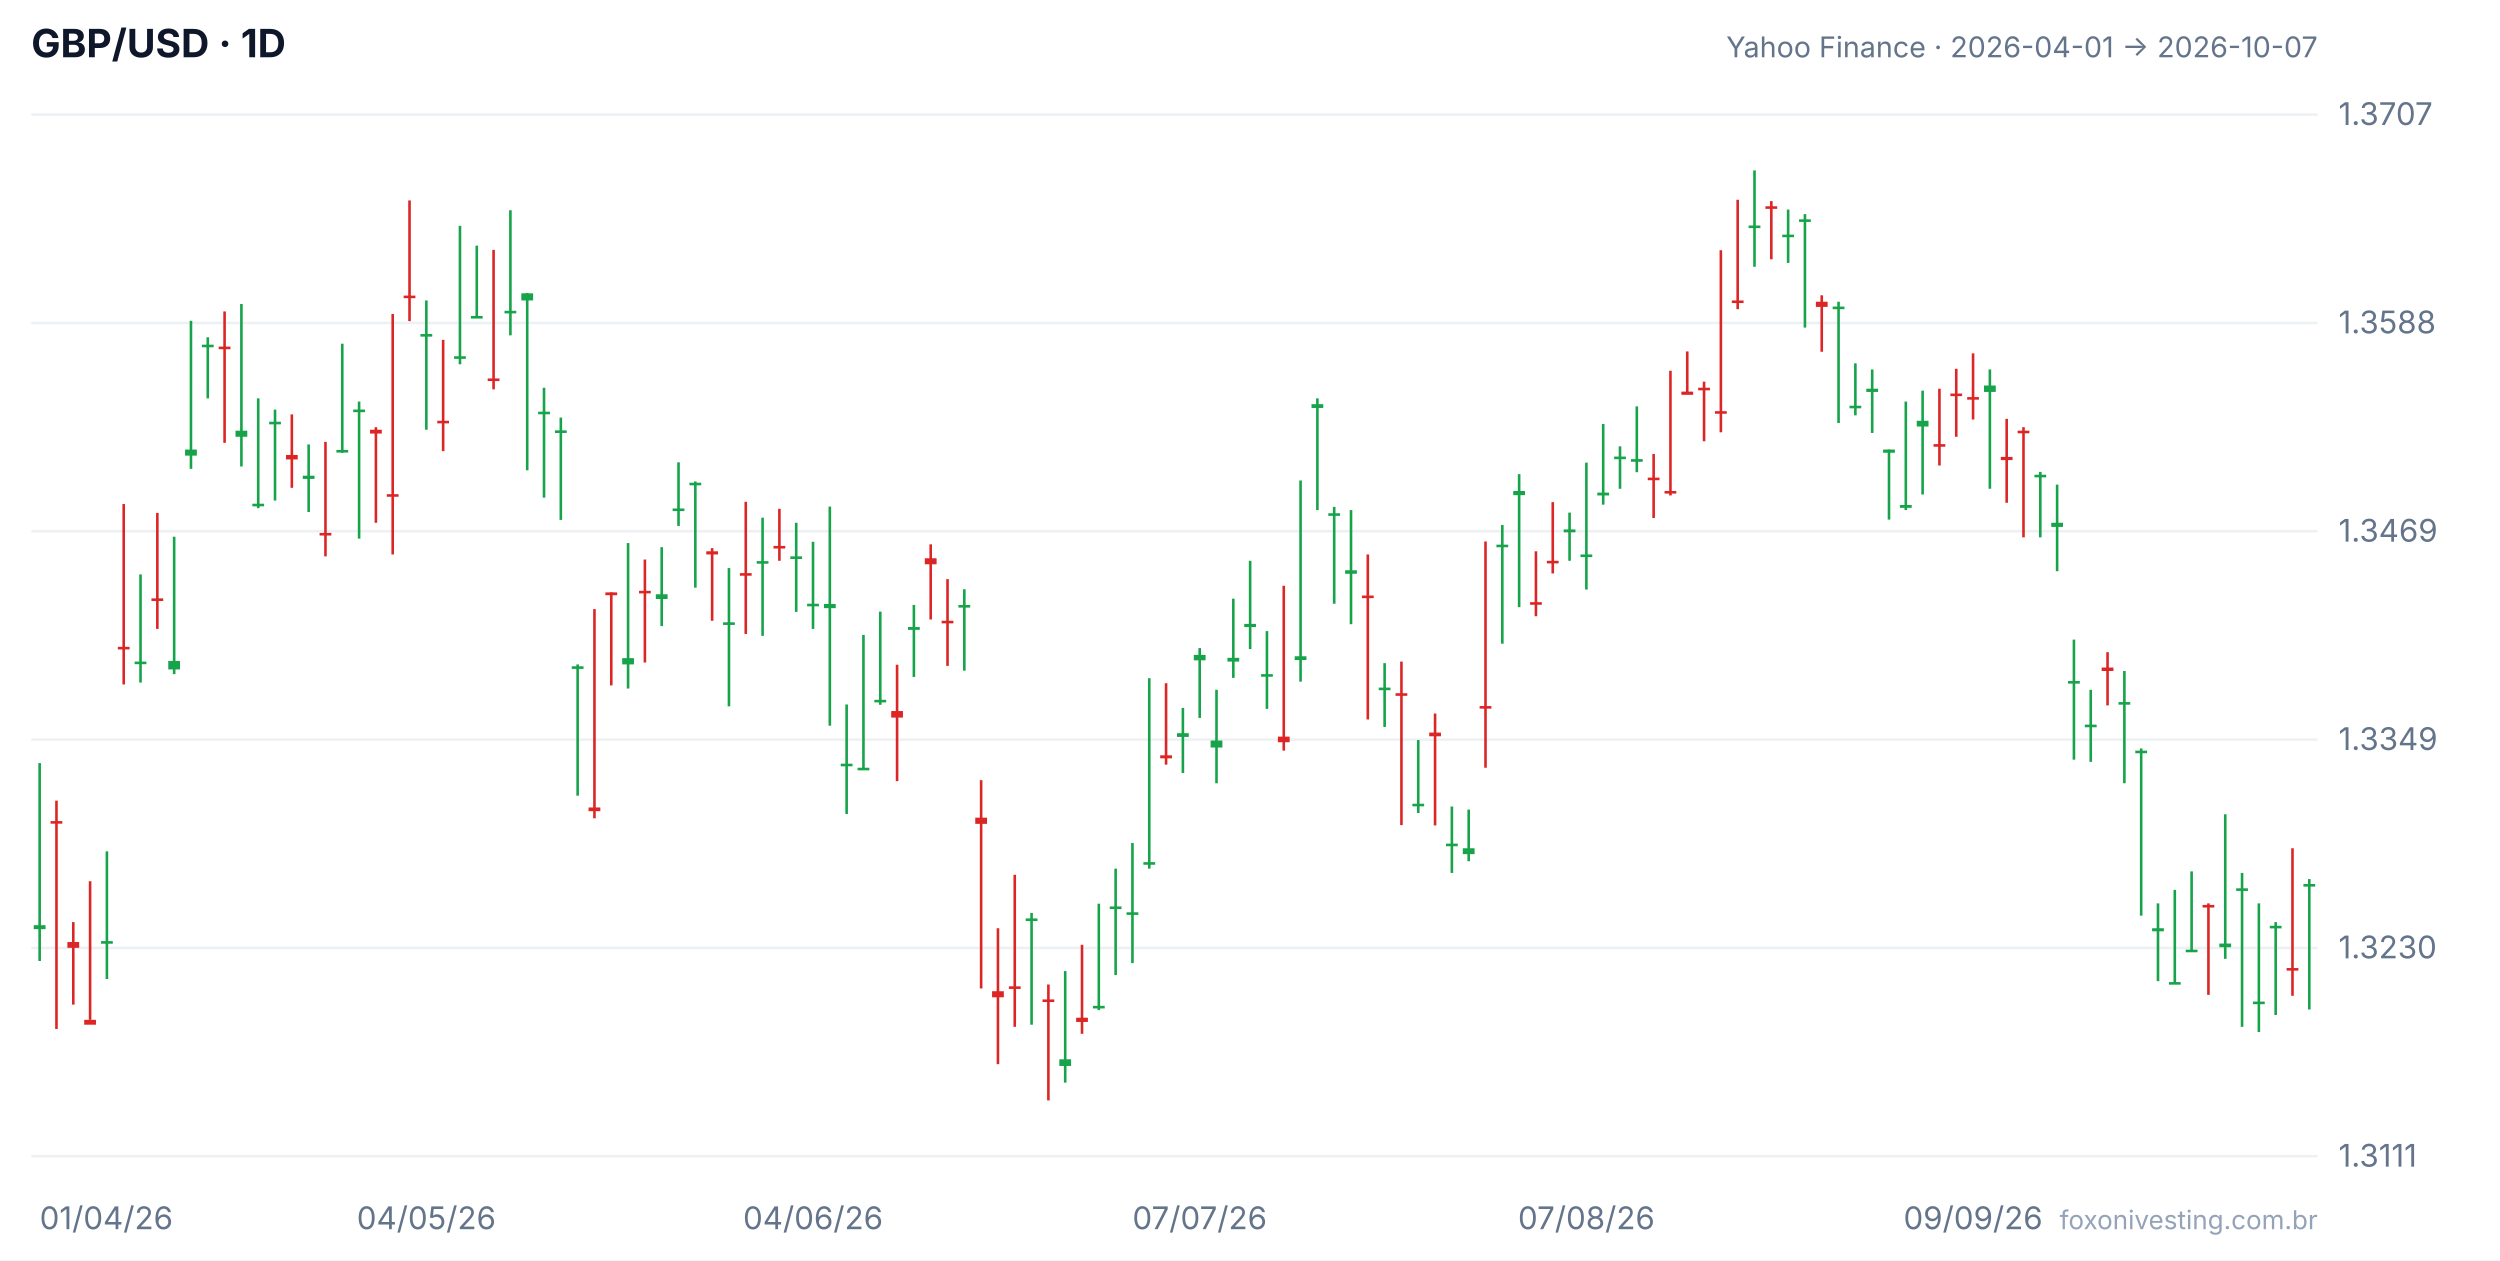
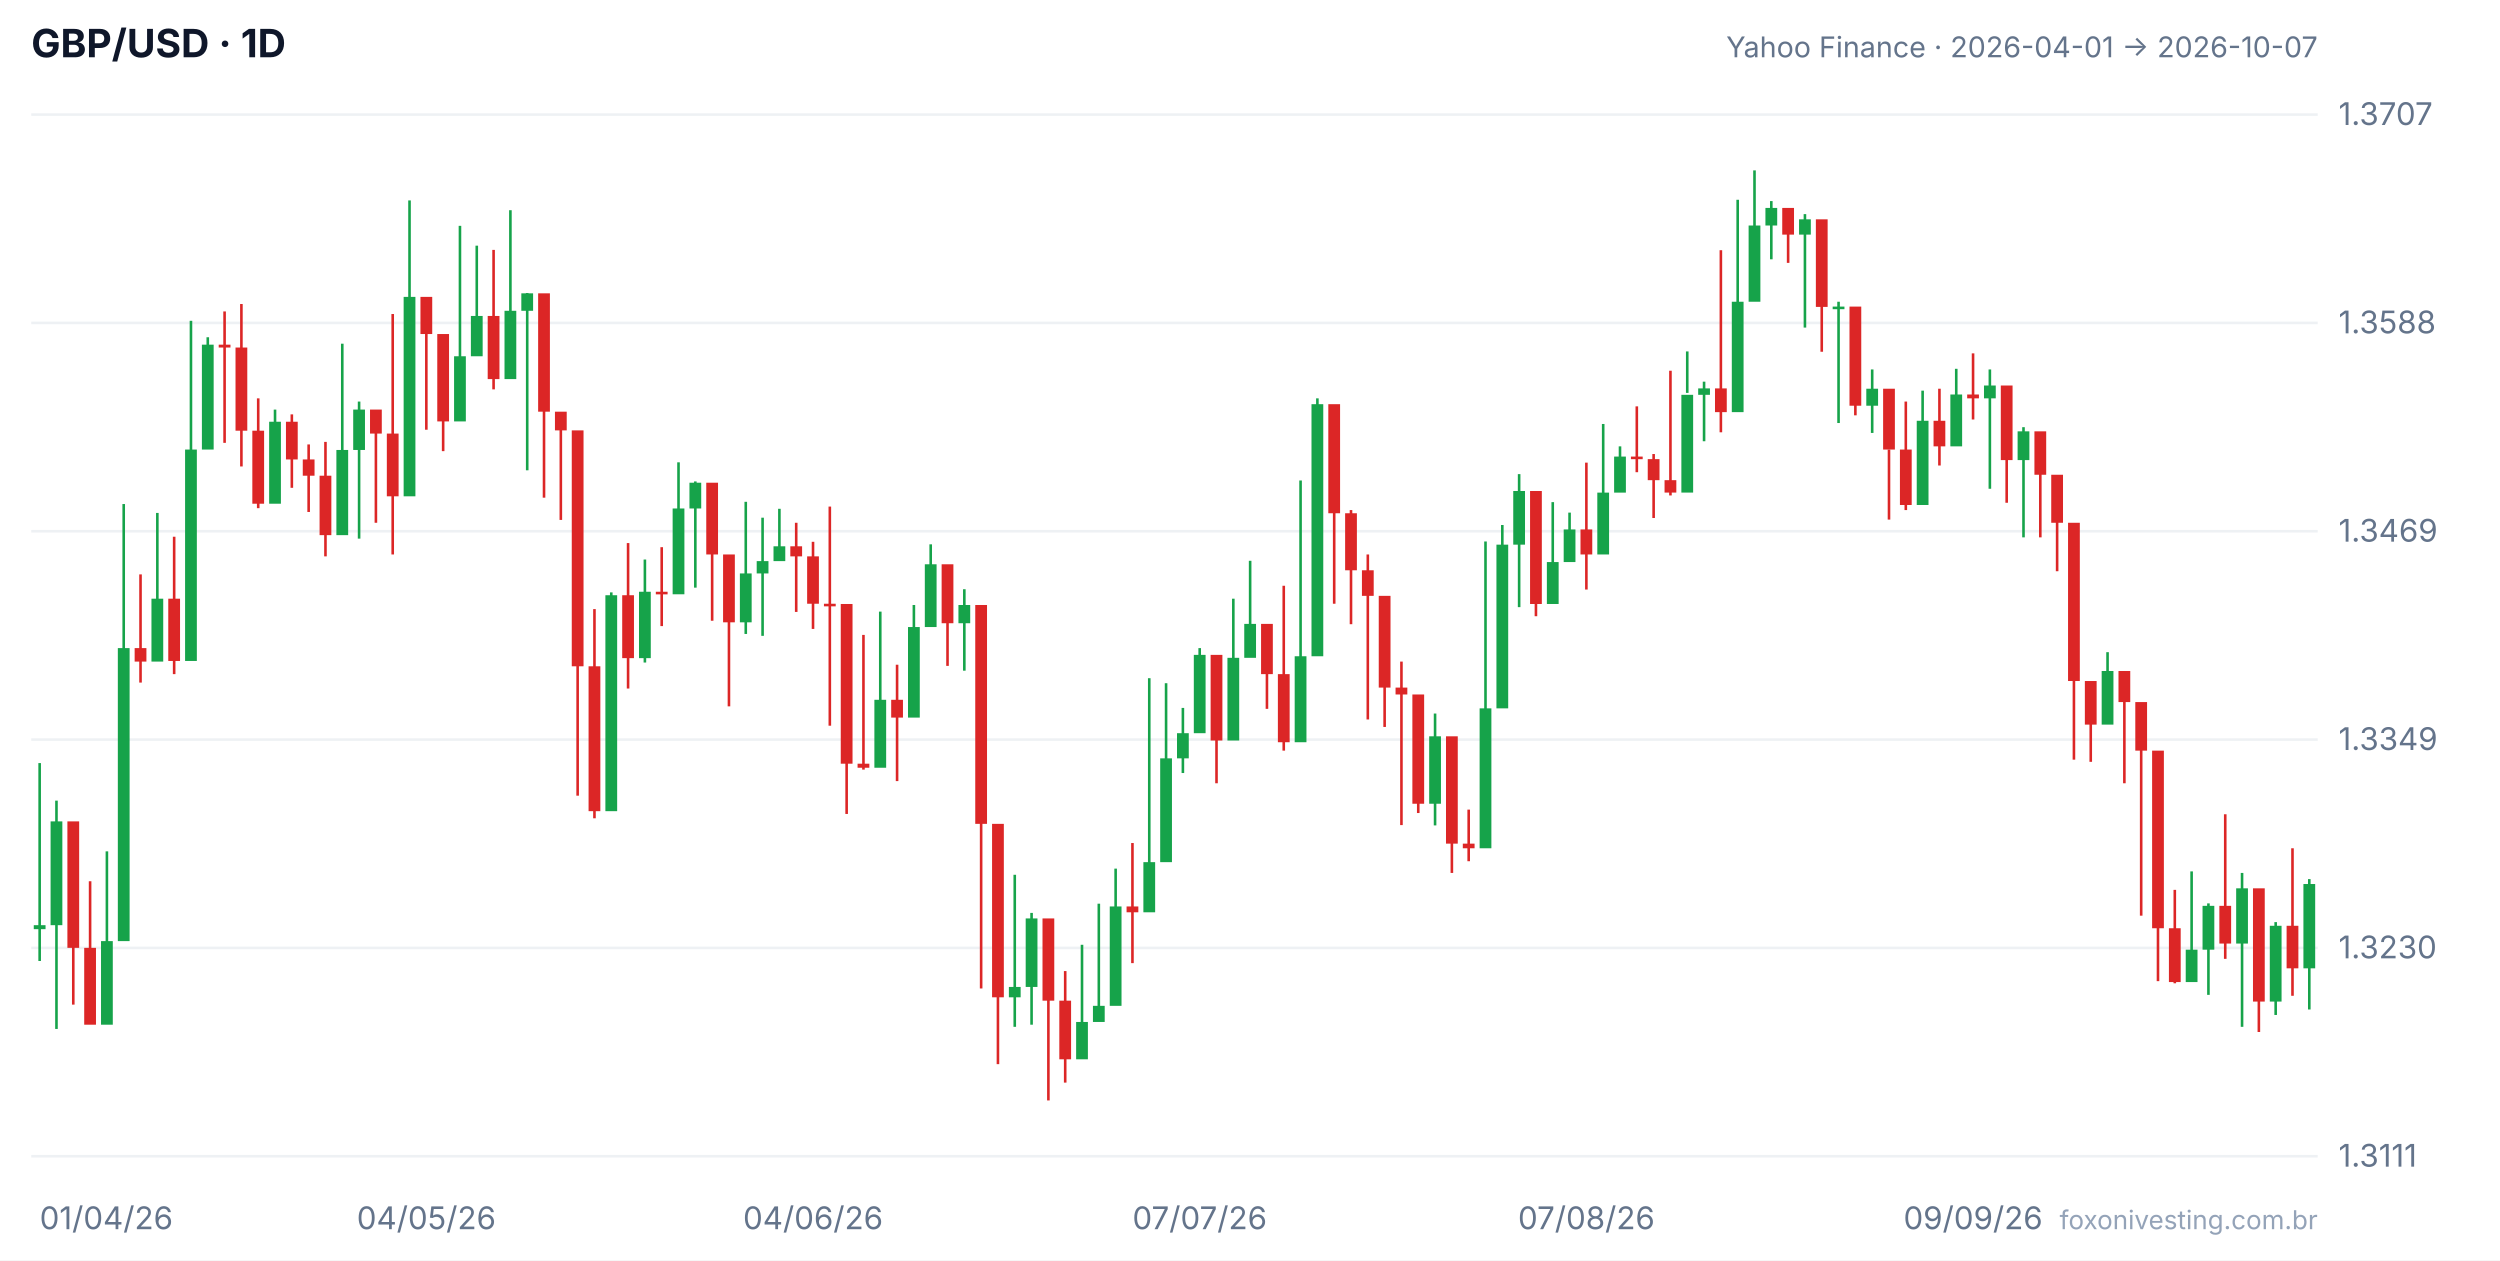
<svg xmlns="http://www.w3.org/2000/svg" viewBox="0 0 960 484" font-family="Inter,system-ui,sans-serif" font-size="12" role="img">
  <rect width="960" height="484" fill="#ffffff" />
  <text x="12" y="22" font-size="15" font-weight="700" fill="#0f172a">GBP/USD · 1D</text>
  <text x="890" y="22" font-size="11" fill="#64748b" text-anchor="end">Yahoo Finance · 2026-04-01 → 2026-10-07</text>
  <line x1="12" x2="890" y1="444" y2="444" stroke="#eef1f4" />
  <text x="898" y="448" fill="#64748b">1.3111</text>
  <line x1="12" x2="890" y1="364" y2="364" stroke="#eef1f4" />
  <text x="898" y="368" fill="#64748b">1.3230</text>
  <line x1="12" x2="890" y1="284" y2="284" stroke="#eef1f4" />
  <text x="898" y="288" fill="#64748b">1.3349</text>
  <line x1="12" x2="890" y1="204" y2="204" stroke="#eef1f4" />
  <text x="898" y="208" fill="#64748b">1.3469</text>
  <line x1="12" x2="890" y1="124" y2="124" stroke="#eef1f4" />
  <text x="898" y="128" fill="#64748b">1.3588</text>
  <line x1="12" x2="890" y1="44" y2="44" stroke="#eef1f4" />
  <text x="898" y="48" fill="#64748b">1.3707</text>
  <text x="15.228" y="472" fill="#64748b" text-anchor="start">01/04/26</text>
  <text x="163.713" y="472" fill="#64748b" text-anchor="middle">04/05/26</text>
  <text x="312.199" y="472" fill="#64748b" text-anchor="middle">04/06/26</text>
  <text x="460.684" y="472" fill="#64748b" text-anchor="middle">07/07/26</text>
  <text x="609.169" y="472" fill="#64748b" text-anchor="middle">07/08/26</text>
  <text x="757.654" y="472" fill="#64748b" text-anchor="middle">09/09/26</text>
  <line x1="15.228" x2="15.228" y1="293.022" y2="369.021" stroke="#16a34a" />
  <rect x="12.968" y="355.268" width="4.519" height="1.53" fill="#16a34a" />
-   <line x1="21.684" x2="21.684" y1="307.445" y2="395.119" stroke="#dc2626" />
-   <rect x="19.424" y="315.293" width="4.519" height="1" fill="#dc2626" />
+   <line x1="21.684" x2="21.684" y1="307.445" y2="395.119" stroke="#16a34a" />
+   <rect x="19.424" y="315.412" width="4.519" height="39.856" fill="#16a34a" />
  <line x1="28.14" x2="28.14" y1="354.09" y2="385.774" stroke="#dc2626" />
-   <rect x="25.88" y="361.738" width="4.519" height="2.234" fill="#dc2626" />
+   <rect x="25.88" y="315.412" width="4.519" height="48.56" fill="#dc2626" />
  <line x1="34.596" x2="34.596" y1="338.398" y2="391.617" stroke="#dc2626" />
-   <rect x="32.336" y="391.617" width="4.519" height="1.869" fill="#dc2626" />
+   <rect x="32.336" y="363.972" width="4.519" height="29.514" fill="#dc2626" />
  <line x1="41.051" x2="41.051" y1="326.92" y2="375.941" stroke="#16a34a" />
-   <rect x="38.792" y="361.386" width="4.519" height="1" fill="#16a34a" />
-   <line x1="47.507" x2="47.507" y1="193.549" y2="262.834" stroke="#dc2626" />
-   <rect x="45.248" y="248.386" width="4.519" height="1" fill="#dc2626" />
-   <line x1="53.963" x2="53.963" y1="220.566" y2="262.113" stroke="#16a34a" />
-   <rect x="51.704" y="254.051" width="4.519" height="1" fill="#16a34a" />
-   <line x1="60.419" x2="60.419" y1="196.966" y2="241.508" stroke="#dc2626" />
-   <rect x="58.16" y="229.778" width="4.519" height="1" fill="#dc2626" />
-   <line x1="66.875" x2="66.875" y1="206.105" y2="258.865" stroke="#16a34a" />
-   <rect x="64.615" y="253.81" width="4.519" height="3.251" fill="#16a34a" />
+   <rect x="38.792" y="361.386" width="4.519" height="32.1" fill="#16a34a" />
+   <line x1="47.507" x2="47.507" y1="193.549" y2="262.834" stroke="#16a34a" />
+   <rect x="45.248" y="248.869" width="4.519" height="112.517" fill="#16a34a" />
+   <line x1="53.963" x2="53.963" y1="220.566" y2="262.113" stroke="#dc2626" />
+   <rect x="51.704" y="248.869" width="4.519" height="5.182" fill="#dc2626" />
+   <line x1="60.419" x2="60.419" y1="196.966" y2="241.508" stroke="#16a34a" />
+   <rect x="58.16" y="229.899" width="4.519" height="24.151" fill="#16a34a" />
+   <line x1="66.875" x2="66.875" y1="206.105" y2="258.865" stroke="#dc2626" />
+   <rect x="64.615" y="229.899" width="4.519" height="23.91" fill="#dc2626" />
  <line x1="73.331" x2="73.331" y1="123.188" y2="180.042" stroke="#16a34a" />
-   <rect x="71.071" y="172.629" width="4.519" height="2.33" fill="#16a34a" />
+   <rect x="71.071" y="172.629" width="4.519" height="81.181" fill="#16a34a" />
  <line x1="79.787" x2="79.787" y1="129.506" y2="152.967" stroke="#16a34a" />
-   <rect x="77.527" y="132.353" width="4.519" height="1" fill="#16a34a" />
+   <rect x="77.527" y="132.353" width="4.519" height="40.276" fill="#16a34a" />
  <line x1="86.243" x2="86.243" y1="119.592" y2="170.053" stroke="#dc2626" />
-   <rect x="83.983" y="133.095" width="4.519" height="1" fill="#dc2626" />
-   <line x1="92.699" x2="92.699" y1="116.737" y2="179.123" stroke="#16a34a" />
-   <rect x="90.439" y="165.389" width="4.519" height="2.332" fill="#16a34a" />
-   <line x1="99.154" x2="99.154" y1="152.967" y2="195.136" stroke="#16a34a" />
-   <rect x="96.895" y="193.427" width="4.519" height="1" fill="#16a34a" />
+   <rect x="83.983" y="132.353" width="4.519" height="1.1" fill="#dc2626" />
+   <line x1="92.699" x2="92.699" y1="116.737" y2="179.123" stroke="#dc2626" />
+   <rect x="90.439" y="133.453" width="4.519" height="31.936" fill="#dc2626" />
+   <line x1="99.154" x2="99.154" y1="152.967" y2="195.136" stroke="#dc2626" />
+   <rect x="96.895" y="165.389" width="4.519" height="28.038" fill="#dc2626" />
  <line x1="105.61" x2="105.61" y1="157.287" y2="192.207" stroke="#16a34a" />
-   <rect x="103.351" y="161.948" width="4.519" height="1" fill="#16a34a" />
+   <rect x="103.351" y="161.948" width="4.519" height="31.479" fill="#16a34a" />
  <line x1="112.066" x2="112.066" y1="159.12" y2="187.32" stroke="#dc2626" />
-   <rect x="109.807" y="174.713" width="4.519" height="1.716" fill="#dc2626" />
-   <line x1="118.522" x2="118.522" y1="170.666" y2="196.599" stroke="#16a34a" />
-   <rect x="116.263" y="182.673" width="4.519" height="1.224" fill="#16a34a" />
+   <rect x="109.807" y="161.948" width="4.519" height="14.481" fill="#dc2626" />
+   <line x1="118.522" x2="118.522" y1="170.666" y2="196.599" stroke="#dc2626" />
+   <rect x="116.263" y="176.428" width="4.519" height="6.245" fill="#dc2626" />
  <line x1="124.978" x2="124.978" y1="169.685" y2="213.645" stroke="#dc2626" />
-   <rect x="122.718" y="204.643" width="4.519" height="1" fill="#dc2626" />
+   <rect x="122.718" y="182.673" width="4.519" height="22.823" fill="#dc2626" />
  <line x1="131.434" x2="131.434" y1="131.981" y2="173.855" stroke="#16a34a" />
-   <rect x="129.174" y="172.788" width="4.519" height="1" fill="#16a34a" />
+   <rect x="129.174" y="172.788" width="4.519" height="32.708" fill="#16a34a" />
  <line x1="137.89" x2="137.89" y1="154.198" y2="206.835" stroke="#16a34a" />
-   <rect x="135.63" y="157.275" width="4.519" height="1" fill="#16a34a" />
+   <rect x="135.63" y="157.275" width="4.519" height="15.513" fill="#16a34a" />
  <line x1="144.346" x2="144.346" y1="164.037" y2="200.745" stroke="#dc2626" />
-   <rect x="142.086" y="165.02" width="4.519" height="1.474" fill="#dc2626" />
+   <rect x="142.086" y="157.275" width="4.519" height="9.219" fill="#dc2626" />
  <line x1="150.801" x2="150.801" y1="120.584" y2="212.916" stroke="#dc2626" />
-   <rect x="148.542" y="189.764" width="4.519" height="1" fill="#dc2626" />
-   <line x1="157.257" x2="157.257" y1="76.964" y2="123.312" stroke="#dc2626" />
-   <rect x="154.998" y="113.508" width="4.519" height="1" fill="#dc2626" />
-   <line x1="163.713" x2="163.713" y1="115.372" y2="165.02" stroke="#16a34a" />
-   <rect x="161.454" y="128.268" width="4.519" height="1" fill="#16a34a" />
+   <rect x="148.542" y="166.494" width="4.519" height="24.088" fill="#dc2626" />
+   <line x1="157.257" x2="157.257" y1="76.964" y2="123.312" stroke="#16a34a" />
+   <rect x="154.998" y="114.005" width="4.519" height="76.577" fill="#16a34a" />
+   <line x1="163.713" x2="163.713" y1="115.372" y2="165.02" stroke="#dc2626" />
+   <rect x="161.454" y="114.005" width="4.519" height="14.263" fill="#dc2626" />
  <line x1="170.169" x2="170.169" y1="130.496" y2="173.242" stroke="#dc2626" />
-   <rect x="167.91" y="161.579" width="4.519" height="1" fill="#dc2626" />
+   <rect x="167.91" y="128.268" width="4.519" height="33.557" fill="#dc2626" />
  <line x1="176.625" x2="176.625" y1="86.721" y2="139.893" stroke="#16a34a" />
-   <rect x="174.365" y="136.804" width="4.519" height="1" fill="#16a34a" />
+   <rect x="174.365" y="136.804" width="4.519" height="25.021" fill="#16a34a" />
  <line x1="183.081" x2="183.081" y1="94.337" y2="122.072" stroke="#16a34a" />
-   <rect x="180.821" y="121.328" width="4.519" height="1" fill="#16a34a" />
+   <rect x="180.821" y="121.328" width="4.519" height="15.476" fill="#16a34a" />
  <line x1="189.537" x2="189.537" y1="95.958" y2="149.517" stroke="#dc2626" />
-   <rect x="187.277" y="145.324" width="4.519" height="1" fill="#dc2626" />
+   <rect x="187.277" y="121.328" width="4.519" height="24.243" fill="#dc2626" />
  <line x1="195.993" x2="195.993" y1="80.719" y2="128.763" stroke="#16a34a" />
-   <rect x="193.733" y="119.344" width="4.519" height="1" fill="#16a34a" />
+   <rect x="193.733" y="119.344" width="4.519" height="26.227" fill="#16a34a" />
  <line x1="202.449" x2="202.449" y1="112.515" y2="180.592" stroke="#16a34a" />
-   <rect x="200.189" y="112.639" width="4.519" height="2.733" fill="#16a34a" />
-   <line x1="208.904" x2="208.904" y1="148.9" y2="191.108" stroke="#16a34a" />
-   <rect x="206.645" y="158.087" width="4.519" height="1" fill="#16a34a" />
-   <line x1="215.36" x2="215.36" y1="160.35" y2="199.648" stroke="#16a34a" />
-   <rect x="213.101" y="165.265" width="4.519" height="1" fill="#16a34a" />
-   <line x1="221.816" x2="221.816" y1="255.134" y2="305.541" stroke="#16a34a" />
-   <rect x="219.557" y="255.857" width="4.519" height="1" fill="#16a34a" />
+   <rect x="200.189" y="112.639" width="4.519" height="6.705" fill="#16a34a" />
+   <line x1="208.904" x2="208.904" y1="148.9" y2="191.108" stroke="#dc2626" />
+   <rect x="206.645" y="112.639" width="4.519" height="45.448" fill="#dc2626" />
+   <line x1="215.36" x2="215.36" y1="160.35" y2="199.648" stroke="#dc2626" />
+   <rect x="213.101" y="158.087" width="4.519" height="7.178" fill="#dc2626" />
+   <line x1="221.816" x2="221.816" y1="255.134" y2="305.541" stroke="#dc2626" />
+   <rect x="219.557" y="165.265" width="4.519" height="90.591" fill="#dc2626" />
  <line x1="228.272" x2="228.272" y1="233.893" y2="314.224" stroke="#dc2626" />
-   <rect x="226.013" y="310.063" width="4.519" height="1.427" fill="#dc2626" />
-   <line x1="234.728" x2="234.728" y1="227.477" y2="263.194" stroke="#dc2626" />
-   <rect x="232.468" y="227.477" width="4.519" height="1.091" fill="#dc2626" />
-   <line x1="241.184" x2="241.184" y1="208.538" y2="264.396" stroke="#16a34a" />
-   <rect x="238.924" y="252.725" width="4.519" height="2.409" fill="#16a34a" />
-   <line x1="247.64" x2="247.64" y1="214.86" y2="254.412" stroke="#dc2626" />
-   <rect x="245.38" y="226.871" width="4.519" height="1" fill="#dc2626" />
-   <line x1="254.096" x2="254.096" y1="210.119" y2="240.42" stroke="#16a34a" />
-   <rect x="251.836" y="228.203" width="4.519" height="1.817" fill="#16a34a" />
+   <rect x="226.013" y="255.857" width="4.519" height="55.633" fill="#dc2626" />
+   <line x1="234.728" x2="234.728" y1="227.477" y2="263.194" stroke="#16a34a" />
+   <rect x="232.468" y="228.568" width="4.519" height="82.922" fill="#16a34a" />
+   <line x1="241.184" x2="241.184" y1="208.538" y2="264.396" stroke="#dc2626" />
+   <rect x="238.924" y="228.568" width="4.519" height="24.158" fill="#dc2626" />
+   <line x1="247.64" x2="247.64" y1="214.86" y2="254.412" stroke="#16a34a" />
+   <rect x="245.38" y="227.234" width="4.519" height="25.491" fill="#16a34a" />
+   <line x1="254.096" x2="254.096" y1="210.119" y2="240.42" stroke="#dc2626" />
+   <rect x="251.836" y="227.234" width="4.519" height="1" fill="#dc2626" />
  <line x1="260.551" x2="260.551" y1="177.531" y2="201.963" stroke="#16a34a" />
-   <rect x="258.292" y="195.258" width="4.519" height="1" fill="#16a34a" />
+   <rect x="258.292" y="195.258" width="4.519" height="32.946" fill="#16a34a" />
  <line x1="267.007" x2="267.007" y1="184.874" y2="225.659" stroke="#16a34a" />
-   <rect x="264.748" y="185.363" width="4.519" height="1" fill="#16a34a" />
+   <rect x="264.748" y="185.363" width="4.519" height="9.895" fill="#16a34a" />
  <line x1="273.463" x2="273.463" y1="210.484" y2="238.367" stroke="#dc2626" />
-   <rect x="271.204" y="211.7" width="4.519" height="1.216" fill="#dc2626" />
-   <line x1="279.919" x2="279.919" y1="218.138" y2="271.24" stroke="#16a34a" />
-   <rect x="277.66" y="238.971" width="4.519" height="1" fill="#16a34a" />
-   <line x1="286.375" x2="286.375" y1="192.695" y2="243.44" stroke="#dc2626" />
-   <rect x="284.115" y="220.08" width="4.519" height="1" fill="#dc2626" />
+   <rect x="271.204" y="185.363" width="4.519" height="27.552" fill="#dc2626" />
+   <line x1="279.919" x2="279.919" y1="218.138" y2="271.24" stroke="#dc2626" />
+   <rect x="277.66" y="212.916" width="4.519" height="26.055" fill="#dc2626" />
+   <line x1="286.375" x2="286.375" y1="192.695" y2="243.44" stroke="#16a34a" />
+   <rect x="284.115" y="220.202" width="4.519" height="18.77" fill="#16a34a" />
  <line x1="292.831" x2="292.831" y1="198.794" y2="244.164" stroke="#16a34a" />
-   <rect x="290.571" y="215.467" width="4.519" height="1" fill="#16a34a" />
-   <line x1="299.287" x2="299.287" y1="195.38" y2="215.346" stroke="#dc2626" />
-   <rect x="297.027" y="209.632" width="4.519" height="1" fill="#dc2626" />
-   <line x1="305.743" x2="305.743" y1="200.745" y2="234.981" stroke="#16a34a" />
-   <rect x="303.483" y="213.645" width="4.519" height="1" fill="#16a34a" />
-   <line x1="312.199" x2="312.199" y1="208.051" y2="241.508" stroke="#16a34a" />
-   <rect x="309.939" y="231.836" width="4.519" height="1" fill="#16a34a" />
-   <line x1="318.654" x2="318.654" y1="194.526" y2="278.672" stroke="#16a34a" />
-   <rect x="316.395" y="231.933" width="4.519" height="1.597" fill="#16a34a" />
-   <line x1="325.11" x2="325.11" y1="270.519" y2="312.56" stroke="#16a34a" />
-   <rect x="322.851" y="293.261" width="4.519" height="1" fill="#16a34a" />
-   <line x1="331.566" x2="331.566" y1="243.802" y2="295.529" stroke="#16a34a" />
-   <rect x="329.307" y="294.812" width="4.519" height="1" fill="#16a34a" />
+   <rect x="290.571" y="215.467" width="4.519" height="4.734" fill="#16a34a" />
+   <line x1="299.287" x2="299.287" y1="195.38" y2="215.346" stroke="#16a34a" />
+   <rect x="297.027" y="209.778" width="4.519" height="5.689" fill="#16a34a" />
+   <line x1="305.743" x2="305.743" y1="200.745" y2="234.981" stroke="#dc2626" />
+   <rect x="303.483" y="209.778" width="4.519" height="3.867" fill="#dc2626" />
+   <line x1="312.199" x2="312.199" y1="208.051" y2="241.508" stroke="#dc2626" />
+   <rect x="309.939" y="213.645" width="4.519" height="18.191" fill="#dc2626" />
+   <line x1="318.654" x2="318.654" y1="194.526" y2="278.672" stroke="#dc2626" />
+   <rect x="316.395" y="231.836" width="4.519" height="1" fill="#dc2626" />
+   <line x1="325.11" x2="325.11" y1="270.519" y2="312.56" stroke="#dc2626" />
+   <rect x="322.851" y="231.933" width="4.519" height="61.328" fill="#dc2626" />
+   <line x1="331.566" x2="331.566" y1="243.802" y2="295.529" stroke="#dc2626" />
+   <rect x="329.307" y="293.261" width="4.519" height="1.552" fill="#dc2626" />
  <line x1="338.022" x2="338.022" y1="234.861" y2="270.64" stroke="#16a34a" />
-   <rect x="335.762" y="268.72" width="4.519" height="1" fill="#16a34a" />
+   <rect x="335.762" y="268.72" width="4.519" height="26.093" fill="#16a34a" />
  <line x1="344.478" x2="344.478" y1="255.255" y2="299.941" stroke="#dc2626" />
-   <rect x="342.218" y="273.039" width="4.519" height="2.518" fill="#dc2626" />
+   <rect x="342.218" y="268.72" width="4.519" height="6.838" fill="#dc2626" />
  <line x1="350.934" x2="350.934" y1="232.319" y2="259.948" stroke="#16a34a" />
-   <rect x="348.674" y="240.784" width="4.519" height="1.086" fill="#16a34a" />
-   <line x1="357.39" x2="357.39" y1="209.024" y2="237.884" stroke="#dc2626" />
-   <rect x="355.13" y="214.374" width="4.519" height="2.308" fill="#dc2626" />
+   <rect x="348.674" y="240.784" width="4.519" height="34.773" fill="#16a34a" />
+   <line x1="357.39" x2="357.39" y1="209.024" y2="237.884" stroke="#16a34a" />
+   <rect x="355.13" y="216.682" width="4.519" height="24.102" fill="#16a34a" />
  <line x1="363.846" x2="363.846" y1="222.386" y2="255.7" stroke="#dc2626" />
-   <rect x="361.586" y="238.367" width="4.519" height="1" fill="#dc2626" />
+   <rect x="361.586" y="216.682" width="4.519" height="22.639" fill="#dc2626" />
  <line x1="370.301" x2="370.301" y1="226.265" y2="257.542" stroke="#16a34a" />
-   <rect x="368.042" y="232.319" width="4.519" height="1" fill="#16a34a" />
+   <rect x="368.042" y="232.319" width="4.519" height="7.002" fill="#16a34a" />
  <line x1="376.757" x2="376.757" y1="299.584" y2="379.573" stroke="#dc2626" />
-   <rect x="374.498" y="313.986" width="4.519" height="2.376" fill="#dc2626" />
+   <rect x="374.498" y="232.319" width="4.519" height="84.043" fill="#dc2626" />
  <line x1="383.213" x2="383.213" y1="356.445" y2="408.634" stroke="#dc2626" />
-   <rect x="380.954" y="380.627" width="4.519" height="2.34" fill="#dc2626" />
-   <line x1="389.669" x2="389.669" y1="335.916" y2="394.302" stroke="#dc2626" />
-   <rect x="387.41" y="378.753" width="4.519" height="1" fill="#dc2626" />
+   <rect x="380.954" y="316.362" width="4.519" height="66.605" fill="#dc2626" />
+   <line x1="389.669" x2="389.669" y1="335.916" y2="394.302" stroke="#16a34a" />
+   <rect x="387.41" y="378.987" width="4.519" height="3.98" fill="#16a34a" />
  <line x1="396.125" x2="396.125" y1="350.555" y2="393.486" stroke="#16a34a" />
-   <rect x="393.865" y="352.677" width="4.519" height="1" fill="#16a34a" />
+   <rect x="393.865" y="352.677" width="4.519" height="26.31" fill="#16a34a" />
  <line x1="402.581" x2="402.581" y1="378.05" y2="422.571" stroke="#dc2626" />
-   <rect x="400.321" y="383.786" width="4.519" height="1" fill="#dc2626" />
-   <line x1="409.037" x2="409.037" y1="372.893" y2="415.724" stroke="#16a34a" />
-   <rect x="406.777" y="406.772" width="4.519" height="2.559" fill="#16a34a" />
-   <line x1="415.493" x2="415.493" y1="362.796" y2="396.986" stroke="#dc2626" />
-   <rect x="413.233" y="390.8" width="4.519" height="1.635" fill="#dc2626" />
+   <rect x="400.321" y="352.677" width="4.519" height="31.578" fill="#dc2626" />
+   <line x1="409.037" x2="409.037" y1="372.893" y2="415.724" stroke="#dc2626" />
+   <rect x="406.777" y="384.255" width="4.519" height="22.518" fill="#dc2626" />
+   <line x1="415.493" x2="415.493" y1="362.796" y2="396.986" stroke="#16a34a" />
+   <rect x="413.233" y="392.435" width="4.519" height="14.338" fill="#16a34a" />
  <line x1="421.949" x2="421.949" y1="347.018" y2="387.878" stroke="#16a34a" />
-   <rect x="419.689" y="386.242" width="4.519" height="1" fill="#16a34a" />
+   <rect x="419.689" y="386.242" width="4.519" height="6.192" fill="#16a34a" />
  <line x1="428.404" x2="428.404" y1="333.551" y2="374.418" stroke="#16a34a" />
-   <rect x="426.145" y="348.08" width="4.519" height="1" fill="#16a34a" />
-   <line x1="434.86" x2="434.86" y1="323.72" y2="369.843" stroke="#16a34a" />
-   <rect x="432.601" y="350.319" width="4.519" height="1" fill="#16a34a" />
+   <rect x="426.145" y="348.08" width="4.519" height="38.162" fill="#16a34a" />
+   <line x1="434.86" x2="434.86" y1="323.72" y2="369.843" stroke="#dc2626" />
+   <rect x="432.601" y="348.08" width="4.519" height="2.239" fill="#dc2626" />
  <line x1="441.316" x2="441.316" y1="260.429" y2="333.551" stroke="#16a34a" />
-   <rect x="439.057" y="331.065" width="4.519" height="1" fill="#16a34a" />
-   <line x1="447.772" x2="447.772" y1="262.353" y2="293.619" stroke="#dc2626" />
-   <rect x="445.513" y="290.036" width="4.519" height="1.171" fill="#dc2626" />
+   <rect x="439.057" y="331.065" width="4.519" height="19.254" fill="#16a34a" />
+   <line x1="447.772" x2="447.772" y1="262.353" y2="293.619" stroke="#16a34a" />
+   <rect x="445.513" y="291.207" width="4.519" height="39.858" fill="#16a34a" />
  <line x1="454.228" x2="454.228" y1="271.84" y2="296.841" stroke="#16a34a" />
-   <rect x="451.968" y="281.545" width="4.519" height="1.436" fill="#16a34a" />
+   <rect x="451.968" y="281.545" width="4.519" height="9.662" fill="#16a34a" />
  <line x1="460.684" x2="460.684" y1="248.869" y2="275.676" stroke="#16a34a" />
-   <rect x="458.424" y="251.472" width="4.519" height="2.097" fill="#16a34a" />
-   <line x1="467.14" x2="467.14" y1="264.877" y2="300.776" stroke="#16a34a" />
-   <rect x="464.88" y="284.358" width="4.519" height="2.691" fill="#16a34a" />
+   <rect x="458.424" y="251.472" width="4.519" height="30.073" fill="#16a34a" />
+   <line x1="467.14" x2="467.14" y1="264.877" y2="300.776" stroke="#dc2626" />
+   <rect x="464.88" y="251.472" width="4.519" height="32.885" fill="#dc2626" />
  <line x1="473.596" x2="473.596" y1="229.899" y2="260.309" stroke="#16a34a" />
-   <rect x="471.336" y="252.605" width="4.519" height="1.445" fill="#16a34a" />
+   <rect x="471.336" y="252.605" width="4.519" height="31.752" fill="#16a34a" />
  <line x1="480.051" x2="480.051" y1="215.346" y2="249.231" stroke="#16a34a" />
-   <rect x="477.792" y="239.575" width="4.519" height="1.208" fill="#16a34a" />
-   <line x1="486.507" x2="486.507" y1="242.354" y2="272.199" stroke="#16a34a" />
-   <rect x="484.248" y="258.865" width="4.519" height="1" fill="#16a34a" />
+   <rect x="477.792" y="239.575" width="4.519" height="13.03" fill="#16a34a" />
+   <line x1="486.507" x2="486.507" y1="242.354" y2="272.199" stroke="#dc2626" />
+   <rect x="484.248" y="239.575" width="4.519" height="19.29" fill="#dc2626" />
  <line x1="492.963" x2="492.963" y1="224.932" y2="288.245" stroke="#dc2626" />
-   <rect x="490.704" y="282.863" width="4.519" height="2.154" fill="#dc2626" />
+   <rect x="490.704" y="258.865" width="4.519" height="26.151" fill="#dc2626" />
  <line x1="499.419" x2="499.419" y1="184.508" y2="261.752" stroke="#16a34a" />
-   <rect x="497.16" y="252.003" width="4.519" height="1.446" fill="#16a34a" />
+   <rect x="497.16" y="252.003" width="4.519" height="33.014" fill="#16a34a" />
  <line x1="505.875" x2="505.875" y1="152.967" y2="195.868" stroke="#16a34a" />
-   <rect x="503.615" y="155.207" width="4.519" height="1.452" fill="#16a34a" />
-   <line x1="512.331" x2="512.331" y1="194.648" y2="231.836" stroke="#16a34a" />
-   <rect x="510.071" y="197.088" width="4.519" height="1" fill="#16a34a" />
-   <line x1="518.787" x2="518.787" y1="195.868" y2="239.696" stroke="#16a34a" />
-   <rect x="516.527" y="218.988" width="4.519" height="1.335" fill="#16a34a" />
+   <rect x="503.615" y="155.207" width="4.519" height="96.796" fill="#16a34a" />
+   <line x1="512.331" x2="512.331" y1="194.648" y2="231.836" stroke="#dc2626" />
+   <rect x="510.071" y="155.207" width="4.519" height="41.881" fill="#dc2626" />
+   <line x1="518.787" x2="518.787" y1="195.868" y2="239.696" stroke="#dc2626" />
+   <rect x="516.527" y="197.088" width="4.519" height="21.9" fill="#dc2626" />
  <line x1="525.243" x2="525.243" y1="212.916" y2="276.276" stroke="#dc2626" />
-   <rect x="522.983" y="228.688" width="4.519" height="1" fill="#dc2626" />
-   <line x1="531.699" x2="531.699" y1="254.652" y2="279.151" stroke="#16a34a" />
-   <rect x="529.439" y="264.036" width="4.519" height="1" fill="#16a34a" />
+   <rect x="522.983" y="218.988" width="4.519" height="9.821" fill="#dc2626" />
+   <line x1="531.699" x2="531.699" y1="254.652" y2="279.151" stroke="#dc2626" />
+   <rect x="529.439" y="228.809" width="4.519" height="35.226" fill="#dc2626" />
  <line x1="538.154" x2="538.154" y1="254.051" y2="316.837" stroke="#dc2626" />
-   <rect x="535.895" y="266.198" width="4.519" height="1" fill="#dc2626" />
-   <line x1="544.61" x2="544.61" y1="284.178" y2="312.203" stroke="#16a34a" />
-   <rect x="542.351" y="308.635" width="4.519" height="1" fill="#16a34a" />
-   <line x1="551.066" x2="551.066" y1="273.999" y2="316.956" stroke="#dc2626" />
-   <rect x="548.807" y="281.306" width="4.519" height="1.436" fill="#dc2626" />
-   <line x1="557.522" x2="557.522" y1="309.706" y2="335.207" stroke="#16a34a" />
-   <rect x="555.262" y="323.957" width="4.519" height="1" fill="#16a34a" />
-   <line x1="563.978" x2="563.978" y1="310.895" y2="330.71" stroke="#16a34a" />
-   <rect x="561.718" y="325.736" width="4.519" height="2.25" fill="#16a34a" />
-   <line x1="570.434" x2="570.434" y1="207.929" y2="294.812" stroke="#dc2626" />
-   <rect x="568.174" y="271.12" width="4.519" height="1" fill="#dc2626" />
+   <rect x="535.895" y="264.036" width="4.519" height="2.643" fill="#dc2626" />
+   <line x1="544.61" x2="544.61" y1="284.178" y2="312.203" stroke="#dc2626" />
+   <rect x="542.351" y="266.679" width="4.519" height="41.957" fill="#dc2626" />
+   <line x1="551.066" x2="551.066" y1="273.999" y2="316.956" stroke="#16a34a" />
+   <rect x="548.807" y="282.743" width="4.519" height="25.893" fill="#16a34a" />
+   <line x1="557.522" x2="557.522" y1="309.706" y2="335.207" stroke="#dc2626" />
+   <rect x="555.262" y="282.743" width="4.519" height="41.214" fill="#dc2626" />
+   <line x1="563.978" x2="563.978" y1="310.895" y2="330.71" stroke="#dc2626" />
+   <rect x="561.718" y="323.957" width="4.519" height="1.779" fill="#dc2626" />
+   <line x1="570.434" x2="570.434" y1="207.929" y2="294.812" stroke="#16a34a" />
+   <rect x="568.174" y="272.008" width="4.519" height="53.728" fill="#16a34a" />
  <line x1="576.89" x2="576.89" y1="201.598" y2="247.18" stroke="#16a34a" />
-   <rect x="574.63" y="209.147" width="4.519" height="1" fill="#16a34a" />
+   <rect x="574.63" y="209.147" width="4.519" height="62.861" fill="#16a34a" />
  <line x1="583.346" x2="583.346" y1="182.062" y2="233.143" stroke="#16a34a" />
-   <rect x="581.086" y="188.542" width="4.519" height="1.589" fill="#16a34a" />
+   <rect x="581.086" y="188.542" width="4.519" height="20.605" fill="#16a34a" />
  <line x1="589.801" x2="589.801" y1="211.7" y2="236.626" stroke="#dc2626" />
-   <rect x="587.542" y="231.231" width="4.519" height="1" fill="#dc2626" />
-   <line x1="596.257" x2="596.257" y1="192.817" y2="220.202" stroke="#dc2626" />
-   <rect x="593.998" y="215.346" width="4.519" height="1" fill="#dc2626" />
+   <rect x="587.542" y="188.542" width="4.519" height="43.391" fill="#dc2626" />
+   <line x1="596.257" x2="596.257" y1="192.817" y2="220.202" stroke="#16a34a" />
+   <rect x="593.998" y="215.831" width="4.519" height="16.101" fill="#16a34a" />
  <line x1="602.713" x2="602.713" y1="196.844" y2="215.346" stroke="#16a34a" />
-   <rect x="600.454" y="203.304" width="4.519" height="1.096" fill="#16a34a" />
-   <line x1="609.169" x2="609.169" y1="177.654" y2="226.387" stroke="#16a34a" />
-   <rect x="606.91" y="212.916" width="4.519" height="1" fill="#16a34a" />
+   <rect x="600.454" y="203.304" width="4.519" height="12.527" fill="#16a34a" />
+   <line x1="609.169" x2="609.169" y1="177.654" y2="226.387" stroke="#dc2626" />
+   <rect x="606.91" y="203.304" width="4.519" height="9.612" fill="#dc2626" />
  <line x1="615.625" x2="615.625" y1="162.808" y2="193.793" stroke="#16a34a" />
-   <rect x="613.365" y="189.166" width="4.519" height="1.087" fill="#16a34a" />
+   <rect x="613.365" y="189.166" width="4.519" height="23.75" fill="#16a34a" />
  <line x1="622.081" x2="622.081" y1="171.402" y2="187.687" stroke="#16a34a" />
-   <rect x="619.821" y="175.326" width="4.519" height="1" fill="#16a34a" />
-   <line x1="628.537" x2="628.537" y1="156.044" y2="181.327" stroke="#16a34a" />
-   <rect x="626.277" y="176.306" width="4.519" height="1" fill="#16a34a" />
+   <rect x="619.821" y="175.326" width="4.519" height="13.84" fill="#16a34a" />
+   <line x1="628.537" x2="628.537" y1="156.044" y2="181.327" stroke="#dc2626" />
+   <rect x="626.277" y="175.326" width="4.519" height="1" fill="#dc2626" />
  <line x1="634.993" x2="634.993" y1="174.345" y2="198.917" stroke="#dc2626" />
-   <rect x="632.733" y="183.407" width="4.519" height="1" fill="#dc2626" />
+   <rect x="632.733" y="176.306" width="4.519" height="8.08" fill="#dc2626" />
  <line x1="641.449" x2="641.449" y1="142.363" y2="190.252" stroke="#dc2626" />
-   <rect x="639.189" y="188.542" width="4.519" height="1" fill="#dc2626" />
-   <line x1="647.904" x2="647.904" y1="134.95" y2="150.872" stroke="#dc2626" />
-   <rect x="645.645" y="150.379" width="4.519" height="1.232" fill="#dc2626" />
-   <line x1="654.36" x2="654.36" y1="146.558" y2="169.44" stroke="#dc2626" />
-   <rect x="652.101" y="148.888" width="4.519" height="1" fill="#dc2626" />
+   <rect x="639.189" y="184.385" width="4.519" height="4.767" fill="#dc2626" />
+   <line x1="647.904" x2="647.904" y1="134.95" y2="150.872" stroke="#16a34a" />
+   <rect x="645.645" y="151.611" width="4.519" height="37.541" fill="#16a34a" />
+   <line x1="654.36" x2="654.36" y1="146.558" y2="169.44" stroke="#16a34a" />
+   <rect x="652.101" y="149.147" width="4.519" height="2.464" fill="#16a34a" />
  <line x1="660.816" x2="660.816" y1="96.083" y2="166.002" stroke="#dc2626" />
-   <rect x="658.557" y="157.889" width="4.519" height="1" fill="#dc2626" />
-   <line x1="667.272" x2="667.272" y1="76.713" y2="118.723" stroke="#dc2626" />
-   <rect x="665.012" y="115.372" width="4.519" height="1" fill="#dc2626" />
+   <rect x="658.557" y="149.147" width="4.519" height="9.112" fill="#dc2626" />
+   <line x1="667.272" x2="667.272" y1="76.713" y2="118.723" stroke="#16a34a" />
+   <rect x="665.012" y="115.868" width="4.519" height="42.391" fill="#16a34a" />
  <line x1="673.728" x2="673.728" y1="65.429" y2="102.439" stroke="#16a34a" />
-   <rect x="671.468" y="86.596" width="4.519" height="1" fill="#16a34a" />
-   <line x1="680.184" x2="680.184" y1="77.215" y2="99.574" stroke="#dc2626" />
-   <rect x="677.924" y="79.204" width="4.519" height="1" fill="#dc2626" />
-   <line x1="686.64" x2="686.64" y1="80.469" y2="100.944" stroke="#16a34a" />
-   <rect x="684.38" y="90.094" width="4.519" height="1" fill="#16a34a" />
+   <rect x="671.468" y="86.596" width="4.519" height="29.272" fill="#16a34a" />
+   <line x1="680.184" x2="680.184" y1="77.215" y2="99.574" stroke="#16a34a" />
+   <rect x="677.924" y="79.843" width="4.519" height="6.753" fill="#16a34a" />
+   <line x1="686.64" x2="686.64" y1="80.469" y2="100.944" stroke="#dc2626" />
+   <rect x="684.38" y="79.843" width="4.519" height="10.251" fill="#dc2626" />
  <line x1="693.096" x2="693.096" y1="82.22" y2="125.791" stroke="#16a34a" />
-   <rect x="690.836" y="84.221" width="4.519" height="1" fill="#16a34a" />
+   <rect x="690.836" y="84.221" width="4.519" height="5.872" fill="#16a34a" />
  <line x1="699.551" x2="699.551" y1="113.384" y2="135.074" stroke="#dc2626" />
-   <rect x="697.292" y="115.868" width="4.519" height="1.986" fill="#dc2626" />
+   <rect x="697.292" y="84.221" width="4.519" height="33.633" fill="#dc2626" />
  <line x1="706.007" x2="706.007" y1="115.868" y2="162.44" stroke="#16a34a" />
  <rect x="703.748" y="117.731" width="4.519" height="1" fill="#16a34a" />
-   <line x1="712.463" x2="712.463" y1="139.522" y2="159.488" stroke="#16a34a" />
-   <rect x="710.204" y="155.797" width="4.519" height="1" fill="#16a34a" />
+   <line x1="712.463" x2="712.463" y1="139.522" y2="159.488" stroke="#dc2626" />
+   <rect x="710.204" y="117.731" width="4.519" height="38.066" fill="#dc2626" />
  <line x1="718.919" x2="718.919" y1="141.869" y2="166.248" stroke="#16a34a" />
-   <rect x="716.66" y="149.27" width="4.519" height="1.232" fill="#16a34a" />
-   <line x1="725.375" x2="725.375" y1="172.629" y2="199.527" stroke="#16a34a" />
-   <rect x="723.115" y="172.629" width="4.519" height="1.226" fill="#16a34a" />
-   <line x1="731.831" x2="731.831" y1="154.198" y2="195.868" stroke="#16a34a" />
-   <rect x="729.571" y="193.915" width="4.519" height="1.099" fill="#16a34a" />
+   <rect x="716.66" y="149.27" width="4.519" height="6.528" fill="#16a34a" />
+   <line x1="725.375" x2="725.375" y1="172.629" y2="199.527" stroke="#dc2626" />
+   <rect x="723.115" y="149.27" width="4.519" height="23.359" fill="#dc2626" />
+   <line x1="731.831" x2="731.831" y1="154.198" y2="195.868" stroke="#dc2626" />
+   <rect x="729.571" y="172.629" width="4.519" height="21.286" fill="#dc2626" />
  <line x1="738.287" x2="738.287" y1="150.01" y2="189.886" stroke="#16a34a" />
-   <rect x="736.027" y="161.579" width="4.519" height="2.212" fill="#16a34a" />
+   <rect x="736.027" y="161.579" width="4.519" height="32.336" fill="#16a34a" />
  <line x1="744.743" x2="744.743" y1="149.27" y2="178.756" stroke="#dc2626" />
-   <rect x="742.483" y="170.544" width="4.519" height="1" fill="#dc2626" />
-   <line x1="751.199" x2="751.199" y1="141.622" y2="167.721" stroke="#dc2626" />
-   <rect x="748.939" y="151.118" width="4.519" height="1" fill="#dc2626" />
+   <rect x="742.483" y="161.579" width="4.519" height="9.823" fill="#dc2626" />
+   <line x1="751.199" x2="751.199" y1="141.622" y2="167.721" stroke="#16a34a" />
+   <rect x="748.939" y="151.488" width="4.519" height="19.914" fill="#16a34a" />
  <line x1="757.654" x2="757.654" y1="135.691" y2="161.088" stroke="#dc2626" />
-   <rect x="755.395" y="152.473" width="4.519" height="1" fill="#dc2626" />
+   <rect x="755.395" y="151.488" width="4.519" height="1.479" fill="#dc2626" />
  <line x1="764.11" x2="764.11" y1="141.869" y2="187.687" stroke="#16a34a" />
-   <rect x="761.851" y="148.037" width="4.519" height="2.465" fill="#16a34a" />
+   <rect x="761.851" y="148.037" width="4.519" height="4.93" fill="#16a34a" />
  <line x1="770.566" x2="770.566" y1="160.842" y2="193.061" stroke="#dc2626" />
-   <rect x="768.307" y="175.448" width="4.519" height="1.226" fill="#dc2626" />
-   <line x1="777.022" x2="777.022" y1="164.037" y2="206.347" stroke="#dc2626" />
-   <rect x="774.762" y="165.389" width="4.519" height="1" fill="#dc2626" />
-   <line x1="783.478" x2="783.478" y1="181.204" y2="206.347" stroke="#16a34a" />
-   <rect x="781.218" y="182.306" width="4.519" height="1" fill="#16a34a" />
-   <line x1="789.934" x2="789.934" y1="186.097" y2="219.352" stroke="#16a34a" />
-   <rect x="787.674" y="200.745" width="4.519" height="1.584" fill="#16a34a" />
-   <line x1="796.39" x2="796.39" y1="245.612" y2="291.709" stroke="#16a34a" />
-   <rect x="794.13" y="261.511" width="4.519" height="1" fill="#16a34a" />
-   <line x1="802.846" x2="802.846" y1="264.877" y2="292.544" stroke="#16a34a" />
-   <rect x="800.586" y="278.253" width="4.519" height="1.018" fill="#16a34a" />
-   <line x1="809.301" x2="809.301" y1="250.436" y2="270.88" stroke="#dc2626" />
-   <rect x="807.042" y="256.338" width="4.519" height="1.324" fill="#dc2626" />
-   <line x1="815.757" x2="815.757" y1="257.662" y2="300.776" stroke="#16a34a" />
-   <rect x="813.498" y="269.596" width="4.519" height="1" fill="#16a34a" />
-   <line x1="822.213" x2="822.213" y1="287.407" y2="351.616" stroke="#16a34a" />
-   <rect x="819.954" y="288.245" width="4.519" height="1" fill="#16a34a" />
-   <line x1="828.669" x2="828.669" y1="346.9" y2="376.762" stroke="#16a34a" />
-   <rect x="826.41" y="356.445" width="4.519" height="1.176" fill="#16a34a" />
-   <line x1="835.125" x2="835.125" y1="341.707" y2="377.582" stroke="#16a34a" />
-   <rect x="832.865" y="377.113" width="4.519" height="1" fill="#16a34a" />
+   <rect x="768.307" y="148.037" width="4.519" height="28.637" fill="#dc2626" />
+   <line x1="777.022" x2="777.022" y1="164.037" y2="206.347" stroke="#16a34a" />
+   <rect x="774.762" y="165.634" width="4.519" height="11.041" fill="#16a34a" />
+   <line x1="783.478" x2="783.478" y1="181.204" y2="206.347" stroke="#dc2626" />
+   <rect x="781.218" y="165.634" width="4.519" height="16.672" fill="#dc2626" />
+   <line x1="789.934" x2="789.934" y1="186.097" y2="219.352" stroke="#dc2626" />
+   <rect x="787.674" y="182.306" width="4.519" height="18.44" fill="#dc2626" />
+   <line x1="796.39" x2="796.39" y1="245.612" y2="291.709" stroke="#dc2626" />
+   <rect x="794.13" y="200.745" width="4.519" height="60.765" fill="#dc2626" />
+   <line x1="802.846" x2="802.846" y1="264.877" y2="292.544" stroke="#dc2626" />
+   <rect x="800.586" y="261.511" width="4.519" height="16.742" fill="#dc2626" />
+   <line x1="809.301" x2="809.301" y1="250.436" y2="270.88" stroke="#16a34a" />
+   <rect x="807.042" y="257.662" width="4.519" height="20.591" fill="#16a34a" />
+   <line x1="815.757" x2="815.757" y1="257.662" y2="300.776" stroke="#dc2626" />
+   <rect x="813.498" y="257.662" width="4.519" height="11.934" fill="#dc2626" />
+   <line x1="822.213" x2="822.213" y1="287.407" y2="351.616" stroke="#dc2626" />
+   <rect x="819.954" y="269.596" width="4.519" height="18.649" fill="#dc2626" />
+   <line x1="828.669" x2="828.669" y1="346.9" y2="376.762" stroke="#dc2626" />
+   <rect x="826.41" y="288.245" width="4.519" height="68.201" fill="#dc2626" />
+   <line x1="835.125" x2="835.125" y1="341.707" y2="377.582" stroke="#dc2626" />
+   <rect x="832.865" y="356.445" width="4.519" height="20.668" fill="#dc2626" />
  <line x1="841.581" x2="841.581" y1="334.615" y2="365.263" stroke="#16a34a" />
-   <rect x="839.321" y="364.677" width="4.519" height="1" fill="#16a34a" />
-   <line x1="848.037" x2="848.037" y1="346.9" y2="382.031" stroke="#dc2626" />
-   <rect x="845.777" y="347.49" width="4.519" height="1" fill="#dc2626" />
-   <line x1="854.493" x2="854.493" y1="312.678" y2="368.2" stroke="#16a34a" />
-   <rect x="852.233" y="362.326" width="4.519" height="1.41" fill="#16a34a" />
+   <rect x="839.321" y="364.677" width="4.519" height="12.436" fill="#16a34a" />
+   <line x1="848.037" x2="848.037" y1="346.9" y2="382.031" stroke="#16a34a" />
+   <rect x="845.777" y="347.844" width="4.519" height="16.833" fill="#16a34a" />
+   <line x1="854.493" x2="854.493" y1="312.678" y2="368.2" stroke="#dc2626" />
+   <rect x="852.233" y="347.844" width="4.519" height="14.482" fill="#dc2626" />
  <line x1="860.949" x2="860.949" y1="335.207" y2="394.302" stroke="#16a34a" />
-   <rect x="858.689" y="341.116" width="4.519" height="1" fill="#16a34a" />
-   <line x1="867.404" x2="867.404" y1="346.9" y2="396.286" stroke="#16a34a" />
-   <rect x="865.145" y="384.605" width="4.519" height="1" fill="#16a34a" />
+   <rect x="858.689" y="341.116" width="4.519" height="21.21" fill="#16a34a" />
+   <line x1="867.404" x2="867.404" y1="346.9" y2="396.286" stroke="#dc2626" />
+   <rect x="865.145" y="341.116" width="4.519" height="43.489" fill="#dc2626" />
  <line x1="873.86" x2="873.86" y1="354.09" y2="389.748" stroke="#16a34a" />
-   <rect x="871.601" y="355.502" width="4.519" height="1" fill="#16a34a" />
+   <rect x="871.601" y="355.502" width="4.519" height="29.103" fill="#16a34a" />
  <line x1="880.316" x2="880.316" y1="325.736" y2="382.382" stroke="#dc2626" />
-   <rect x="878.057" y="371.721" width="4.519" height="1" fill="#dc2626" />
+   <rect x="878.057" y="355.502" width="4.519" height="16.335" fill="#dc2626" />
  <line x1="886.772" x2="886.772" y1="337.572" y2="387.645" stroke="#16a34a" />
-   <rect x="884.512" y="339.463" width="4.519" height="1" fill="#16a34a" />
+   <rect x="884.512" y="339.463" width="4.519" height="32.375" fill="#16a34a" />
  <text x="890" y="472" font-size="10" fill="#94a3b8" text-anchor="end">foxonivesting.com.br</text>
</svg>
